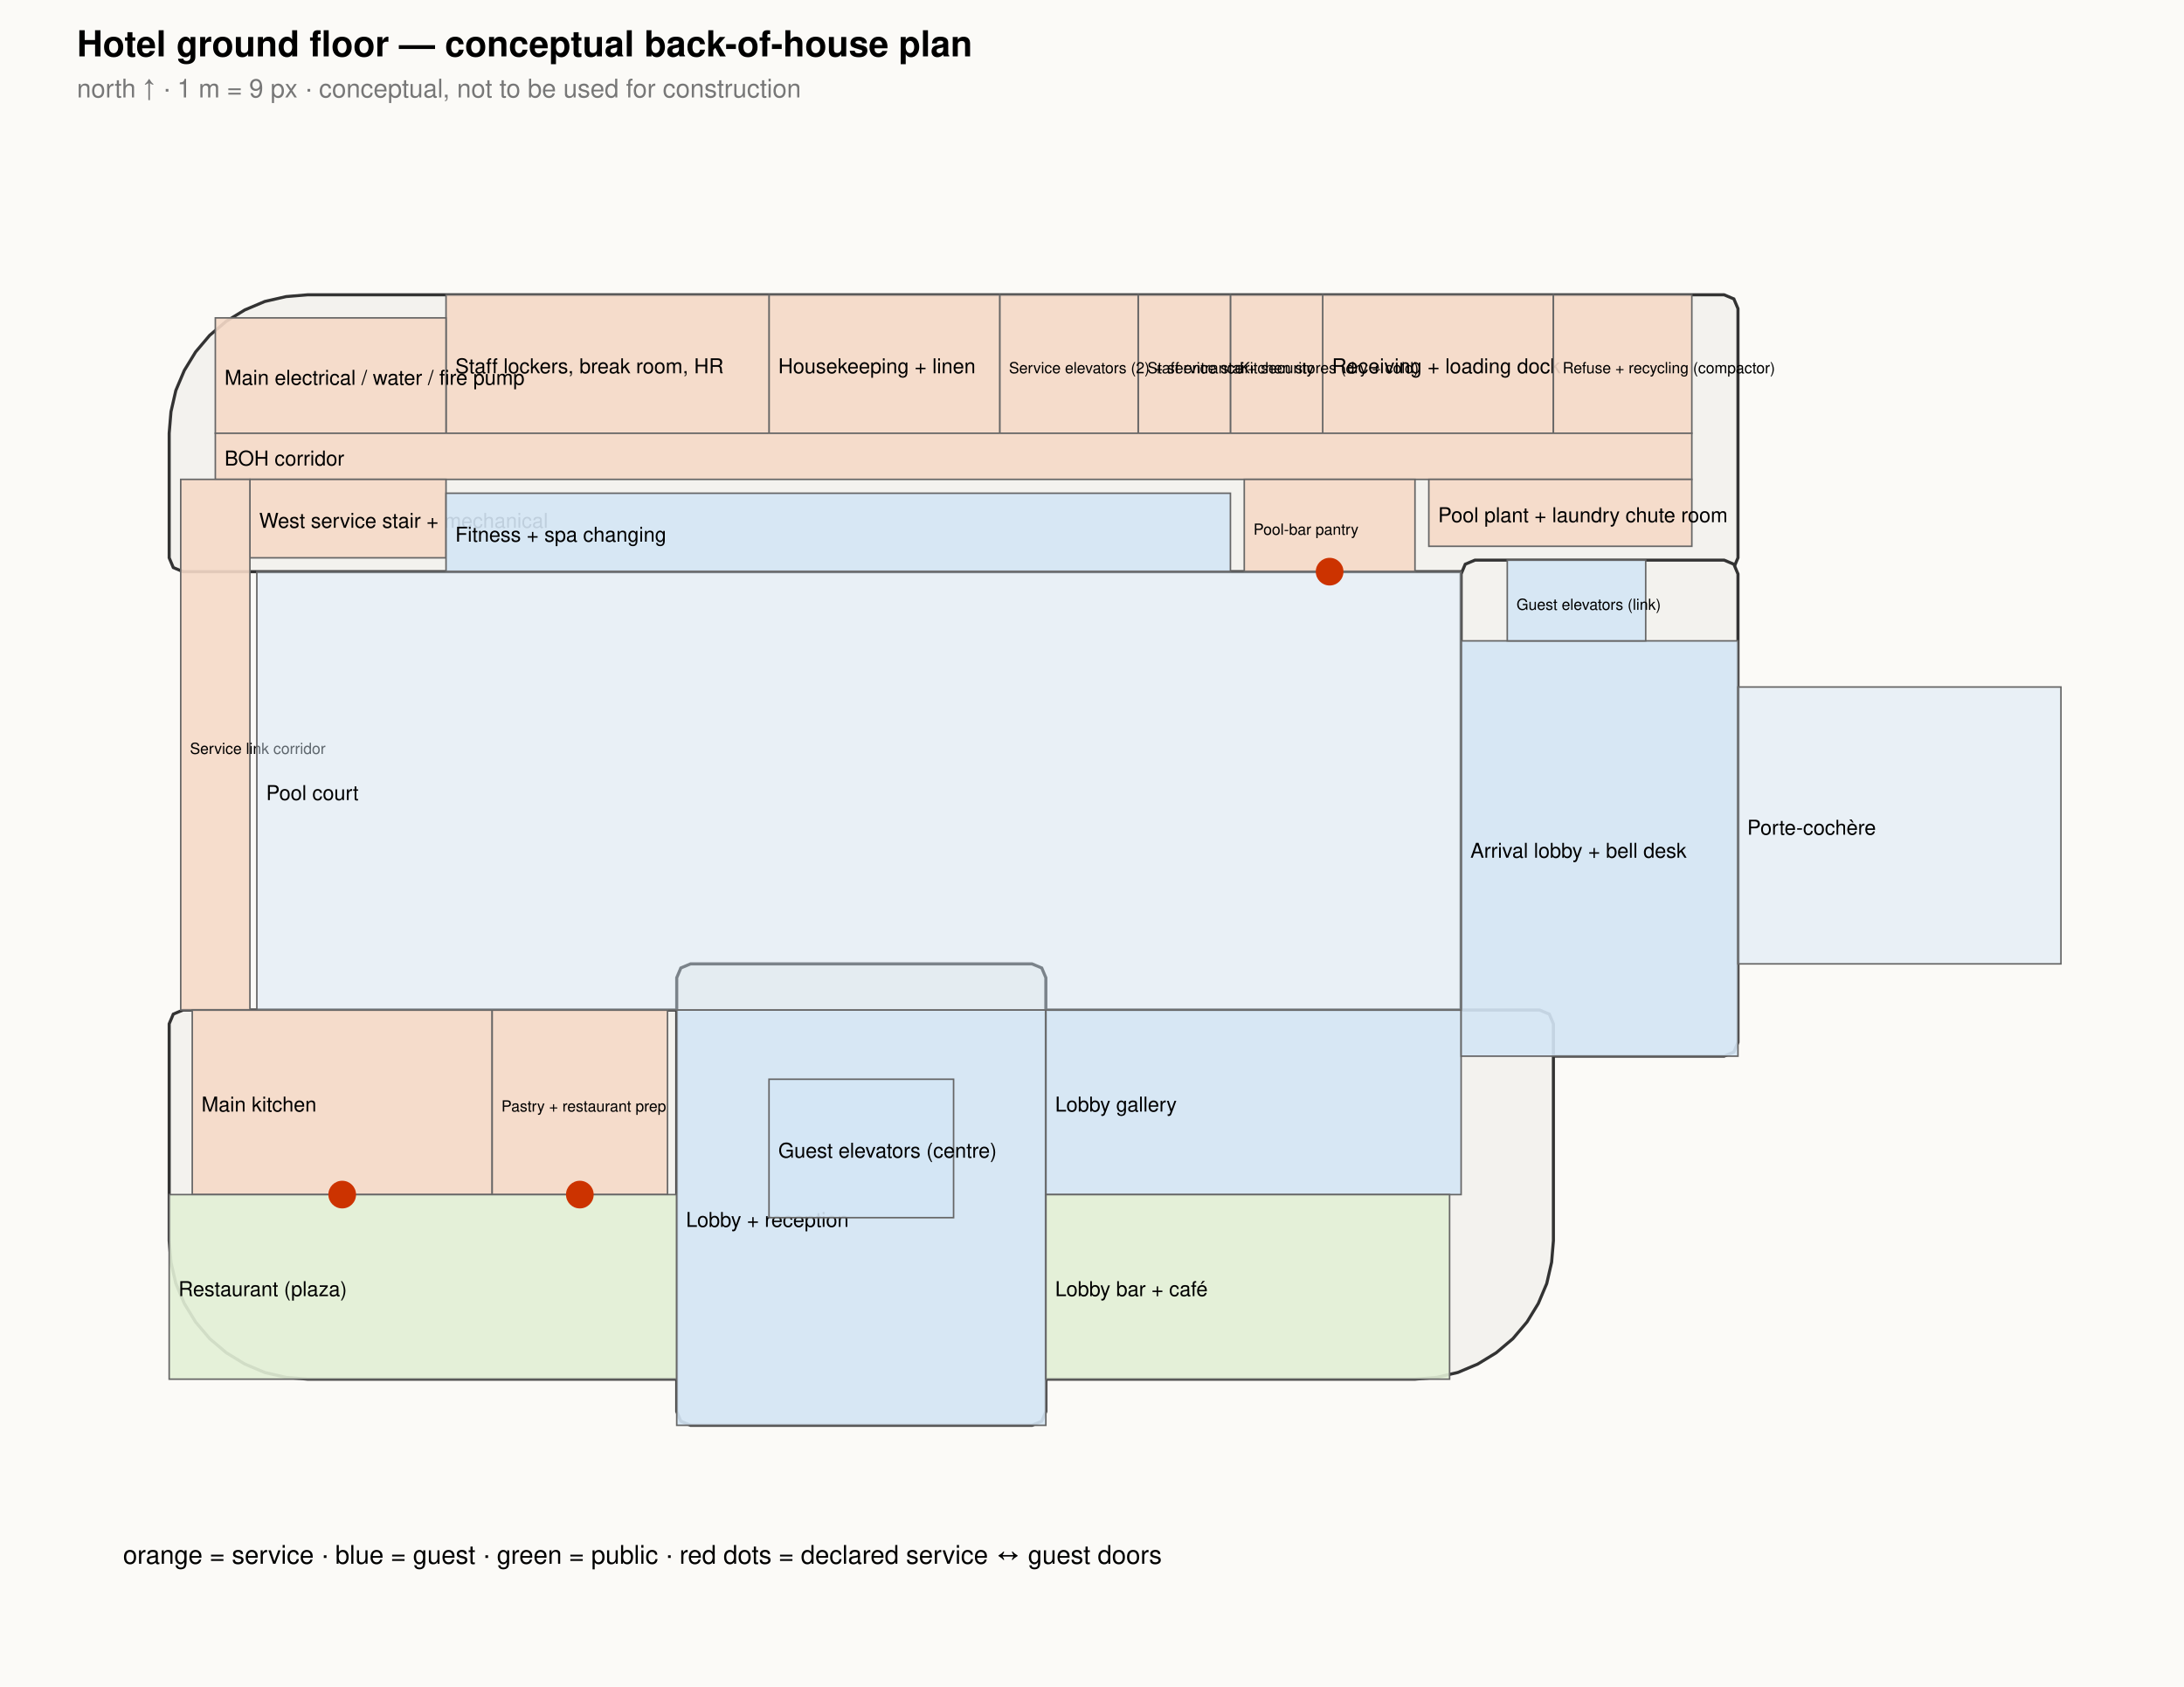
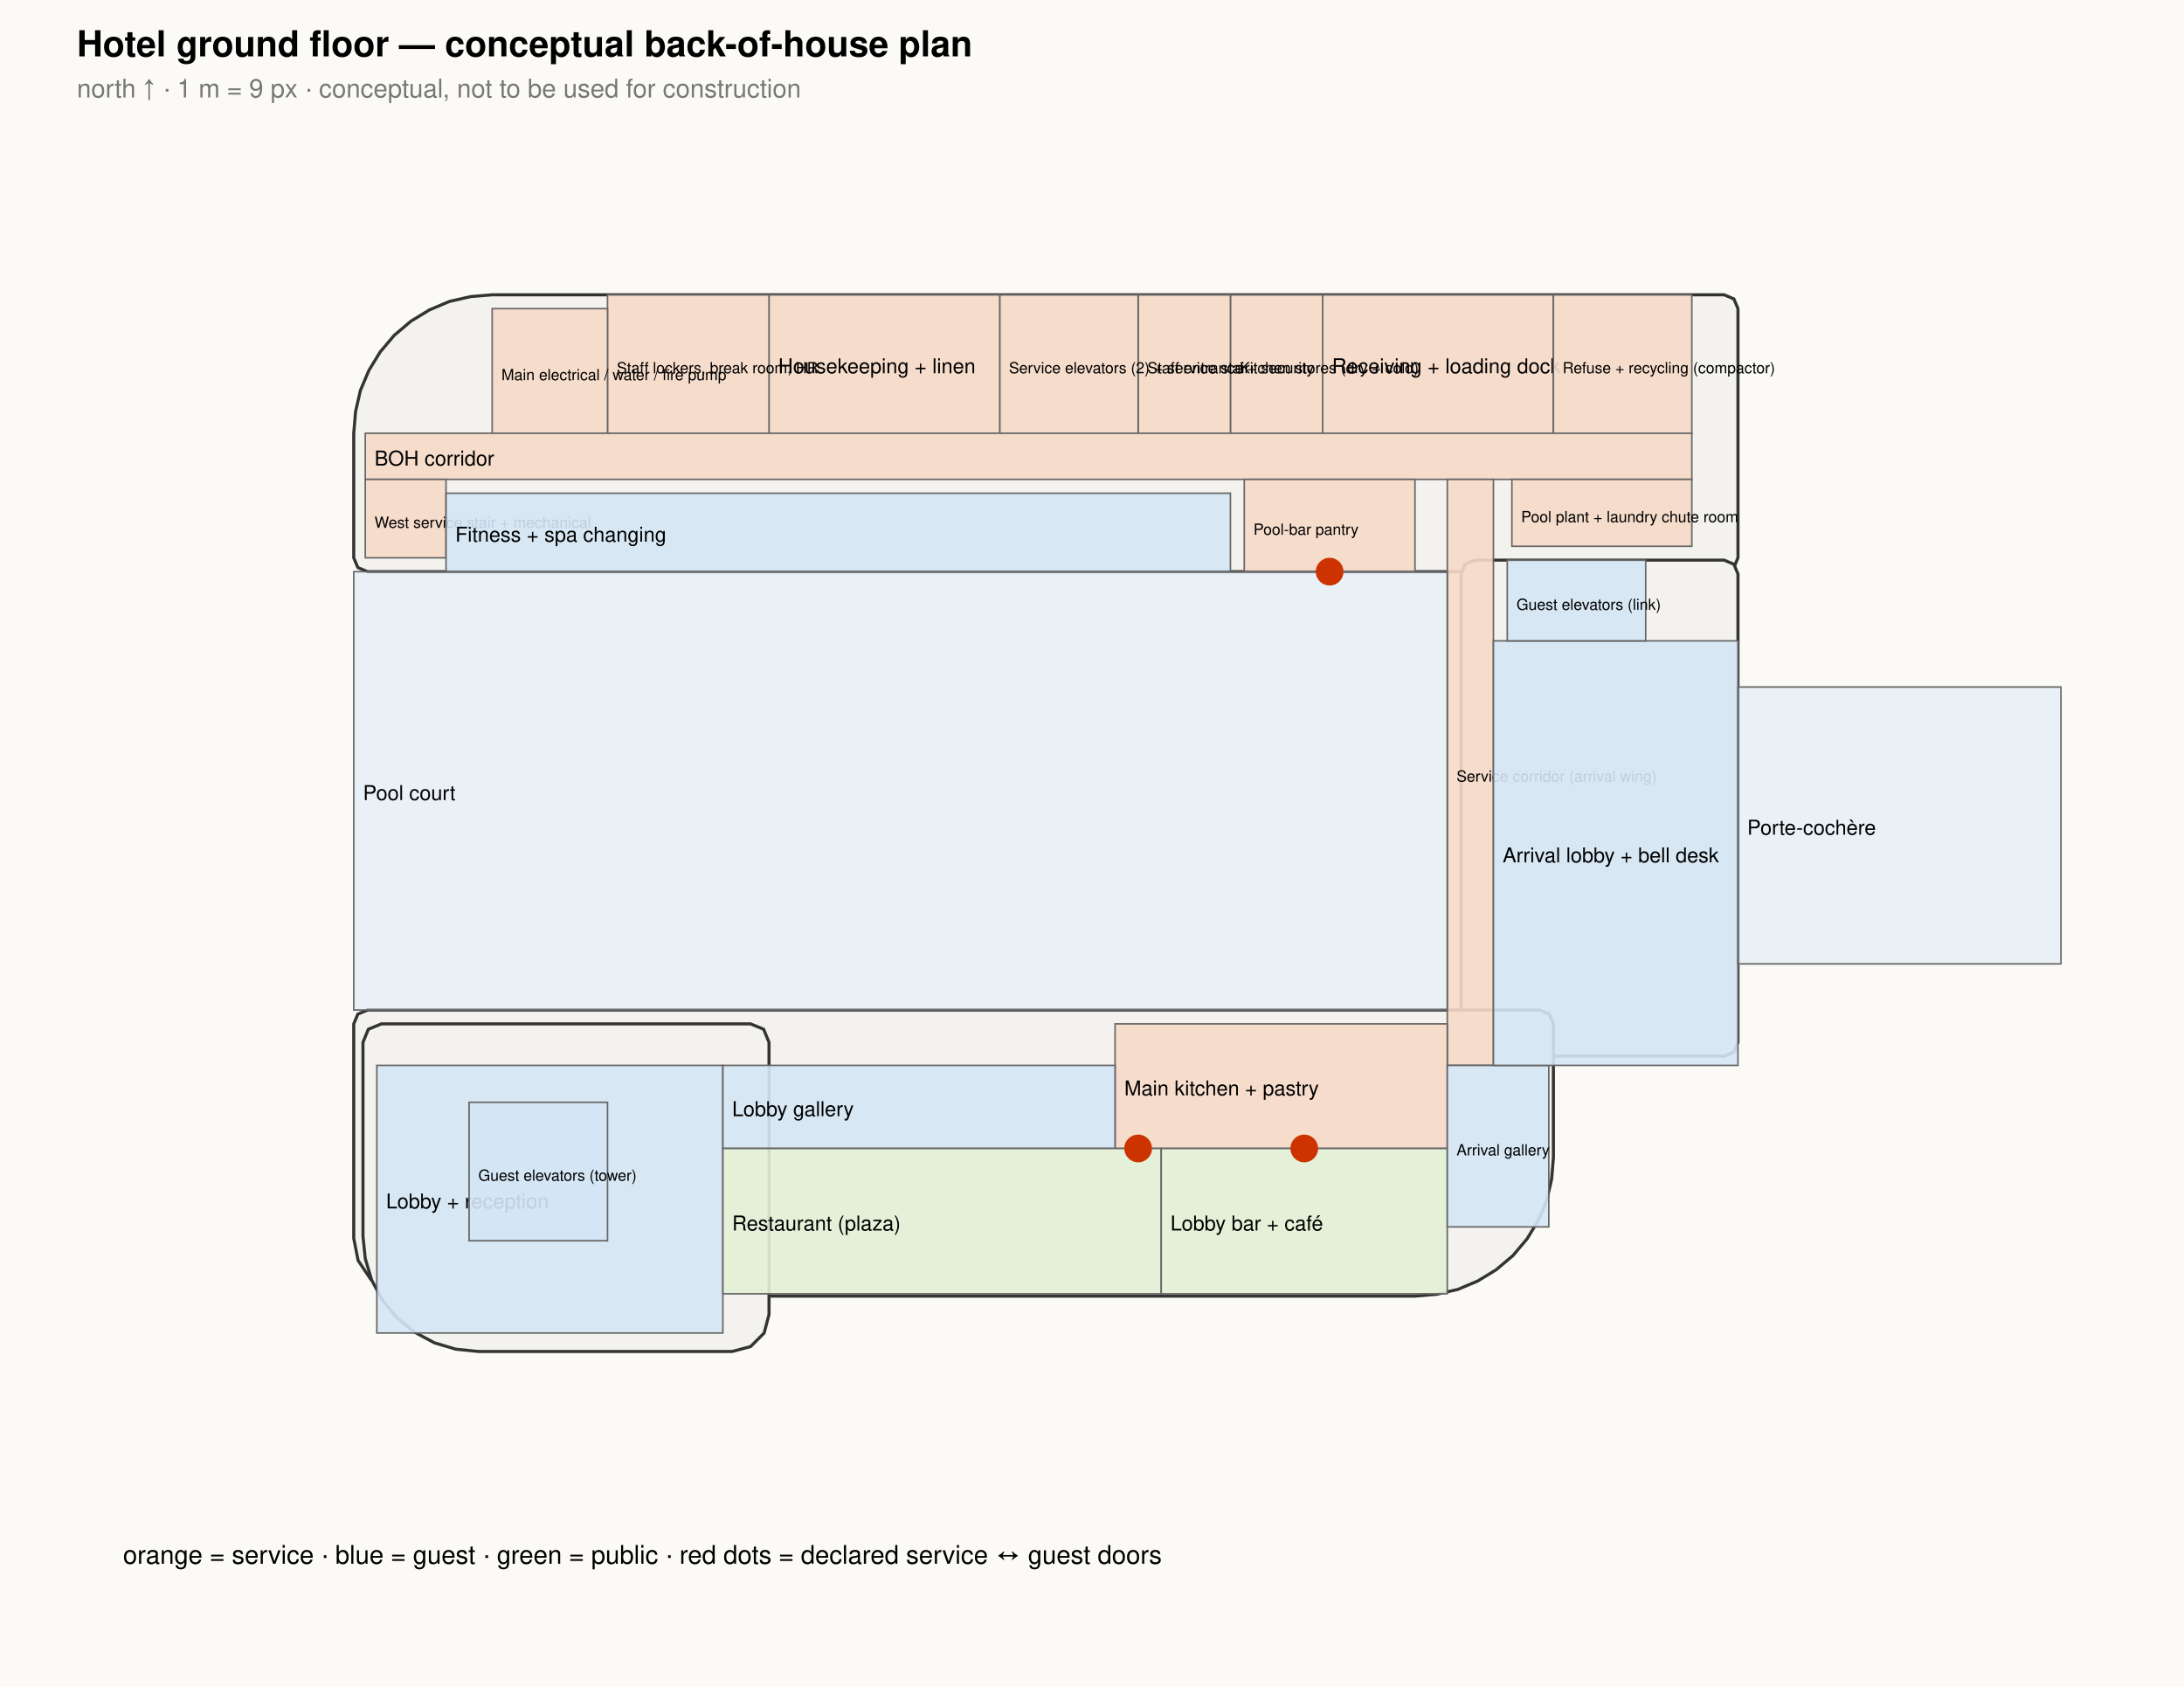
<svg xmlns="http://www.w3.org/2000/svg" width="852" height="658" viewBox="0 0 852 658">
  <rect width="100%" height="100%" fill="#fbfaf7" />
  <text x="30" y="22" font-size="14" font-family="Helvetica, Arial" font-weight="bold">Hotel ground floor — conceptual back-of-house plan</text>
-   <polygon points="672.6,115 676.4,116.6 678,120.4 678,217.6 676.4,221.4 672.6,223 71.4,223 67.6,221.4 66,217.6 66,169 66.7,160.6 68.6,152.3 71.9,144.5 76.3,137.3 81.8,130.8 88.3,125.3 95.5,120.9 103.3,117.6 111.6,115.7 120,115" fill="#f3f2ee" stroke="#333" stroke-width="1.2" />
+   <polygon points="672.6,115 676.4,116.6 678,120.4 678,217.6 676.4,221.4 672.6,223 143.4,223 139.6,221.4 138,217.6 138,169 138.7,160.6 140.6,152.3 143.9,144.5 148.3,137.3 153.8,130.8 160.3,125.3 167.5,120.9 175.3,117.6 183.6,115.7 192,115" fill="#f3f2ee" stroke="#333" stroke-width="1.2" />
  <polygon points="672.6,218.5 676.4,220.1 678,223.9 678,406.6 676.4,410.4 672.6,412 575.4,412 571.6,410.4 570,406.6 570,223.9 571.6,220.1 575.4,218.5" fill="#f3f2ee" stroke="#333" stroke-width="1.2" />
-   <polygon points="600.6,394 604.4,395.6 606,399.4 606,484 605.3,492.4 603.4,500.7 600.1,508.5 595.7,515.7 590.2,522.2 583.7,527.7 576.5,532.1 568.7,535.4 560.4,537.3 552,538 120,538 111.6,537.3 103.3,535.4 95.5,532.1 88.3,527.7 81.8,522.2 76.3,515.7 71.9,508.5 68.6,500.7 66.7,492.4 66,484 66,399.4 67.6,395.6 71.4,394" fill="#f3f2ee" stroke="#333" stroke-width="1.2" />
-   <polygon points="402.6,376 406.4,377.6 408,381.4 408,550.6 406.4,554.4 402.6,556 269.4,556 265.6,554.4 264,550.6 264,381.4 265.6,377.6 269.4,376" fill="#f3f2ee" stroke="#333" stroke-width="1.2" />
+   <polygon points="600.6,394 604.4,395.6 606,399.4 606,451.6 605.3,460 603.4,468.3 600.1,476.1 595.7,483.3 590.2,489.8 583.7,495.3 576.5,499.7 568.7,503 560.4,504.9 552,505.6 160.5,505.6 151.9,503.9 144.6,499 139.7,491.7 138,483.1 138,399.4 139.6,395.6 143.4,394" fill="#f3f2ee" stroke="#333" stroke-width="1.2" />
+   <polygon points="292.8,399.4 297.9,401.5 300,406.6 300,512.8 298.1,520 292.8,525.3 285.6,527.2 186.6,527.2 177.8,526.3 169.4,523.8 161.6,519.6 154.8,514 149.2,507.2 145,499.4 142.5,491 141.6,482.2 141.6,406.6 143.7,401.5 148.8,399.4" fill="#f3f2ee" stroke="#333" stroke-width="1.2" />
  <rect x="516" y="115" width="90" height="54" fill="#f5d9c8" fill-opacity="0.9" stroke="#666" stroke-width="0.6" />
  <text x="519.6" y="145.6" font-size="8" font-family="Helvetica, Arial">Receiving + loading dock</text>
  <rect x="606" y="115" width="54" height="54" fill="#f5d9c8" fill-opacity="0.9" stroke="#666" stroke-width="0.6" />
  <text x="609.6" y="145.6" font-size="6" font-family="Helvetica, Arial">Refuse + recycling (compactor)</text>
  <rect x="480" y="115" width="36" height="54" fill="#f5d9c8" fill-opacity="0.9" stroke="#666" stroke-width="0.6" />
  <text x="483.6" y="145.6" font-size="6" font-family="Helvetica, Arial">Kitchen stores (dry + cold)</text>
  <rect x="444" y="115" width="36" height="54" fill="#f5d9c8" fill-opacity="0.9" stroke="#666" stroke-width="0.6" />
  <text x="447.6" y="145.6" font-size="6" font-family="Helvetica, Arial">Staff entrance + security</text>
  <rect x="390" y="115" width="54" height="54" fill="#f5d9c8" fill-opacity="0.9" stroke="#666" stroke-width="0.6" />
  <text x="393.6" y="145.6" font-size="6" font-family="Helvetica, Arial">Service elevators (2) + service stair</text>
  <rect x="300" y="115" width="90" height="54" fill="#f5d9c8" fill-opacity="0.9" stroke="#666" stroke-width="0.6" />
  <text x="303.6" y="145.6" font-size="8" font-family="Helvetica, Arial">Housekeeping + linen</text>
-   <rect x="174" y="115" width="126" height="54" fill="#f5d9c8" fill-opacity="0.9" stroke="#666" stroke-width="0.6" />
-   <text x="177.6" y="145.6" font-size="8" font-family="Helvetica, Arial">Staff lockers, break room, HR</text>
-   <rect x="84" y="124" width="90" height="45" fill="#f5d9c8" fill-opacity="0.9" stroke="#666" stroke-width="0.6" />
-   <text x="87.6" y="150.1" font-size="8" font-family="Helvetica, Arial">Main electrical / water / fire pump</text>
-   <rect x="84" y="169" width="576" height="18" fill="#f5d9c8" fill-opacity="0.9" stroke="#666" stroke-width="0.6" />
-   <text x="87.6" y="181.6" font-size="8" font-family="Helvetica, Arial">BOH corridor</text>
-   <rect x="97.5" y="187" width="76.5" height="30.6" fill="#f5d9c8" fill-opacity="0.9" stroke="#666" stroke-width="0.6" />
-   <text x="101.1" y="205.9" font-size="8" font-family="Helvetica, Arial">West service stair + mechanical</text>
+   <rect x="237" y="115" width="63" height="54" fill="#f5d9c8" fill-opacity="0.9" stroke="#666" stroke-width="0.6" />
+   <text x="240.6" y="145.6" font-size="6" font-family="Helvetica, Arial">Staff lockers, break room, HR</text>
+   <rect x="192" y="120.4" width="45" height="48.6" fill="#f5d9c8" fill-opacity="0.9" stroke="#666" stroke-width="0.6" />
+   <text x="195.6" y="148.3" font-size="6" font-family="Helvetica, Arial">Main electrical / water / fire pump</text>
+   <rect x="142.5" y="169" width="517.5" height="18" fill="#f5d9c8" fill-opacity="0.9" stroke="#666" stroke-width="0.6" />
+   <text x="146.1" y="181.6" font-size="8" font-family="Helvetica, Arial">BOH corridor</text>
+   <rect x="142.5" y="187" width="31.5" height="30.6" fill="#f5d9c8" fill-opacity="0.9" stroke="#666" stroke-width="0.6" />
+   <text x="146.1" y="205.9" font-size="6" font-family="Helvetica, Arial">West service stair + mechanical</text>
  <rect x="485.4" y="187" width="66.6" height="36" fill="#f5d9c8" fill-opacity="0.9" stroke="#666" stroke-width="0.6" />
  <text x="489" y="208.6" font-size="6" font-family="Helvetica, Arial">Pool-bar pantry</text>
-   <rect x="557.4" y="187" width="102.6" height="26.1" fill="#f5d9c8" fill-opacity="0.9" stroke="#666" stroke-width="0.6" />
-   <text x="561" y="203.7" font-size="8" font-family="Helvetica, Arial">Pool plant + laundry chute room</text>
-   <rect x="70.5" y="187" width="27" height="207" fill="#f5d9c8" fill-opacity="0.9" stroke="#666" stroke-width="0.6" />
-   <text x="74.1" y="294.1" font-size="6" font-family="Helvetica, Arial">Service link corridor</text>
-   <rect x="75" y="394" width="117" height="72" fill="#f5d9c8" fill-opacity="0.9" stroke="#666" stroke-width="0.6" />
-   <text x="78.6" y="433.6" font-size="8" font-family="Helvetica, Arial">Main kitchen</text>
-   <rect x="192" y="394" width="68.4" height="72" fill="#f5d9c8" fill-opacity="0.9" stroke="#666" stroke-width="0.6" />
-   <text x="195.6" y="433.6" font-size="6" font-family="Helvetica, Arial">Pastry + restaurant prep</text>
-   <rect x="66" y="466" width="198" height="72" fill="#e2f0d6" fill-opacity="0.9" stroke="#666" stroke-width="0.6" />
-   <text x="69.6" y="505.6" font-size="8" font-family="Helvetica, Arial">Restaurant (plaza)</text>
-   <rect x="264" y="394" width="144" height="162" fill="#d4e6f5" fill-opacity="0.9" stroke="#666" stroke-width="0.6" />
-   <text x="267.6" y="478.6" font-size="8" font-family="Helvetica, Arial">Lobby + reception</text>
-   <rect x="300" y="421" width="72" height="54" fill="#d4e6f5" fill-opacity="0.9" stroke="#666" stroke-width="0.6" />
-   <text x="303.6" y="451.6" font-size="8" font-family="Helvetica, Arial">Guest elevators (centre)</text>
-   <rect x="408" y="394" width="162" height="72" fill="#d4e6f5" fill-opacity="0.9" stroke="#666" stroke-width="0.6" />
-   <text x="411.6" y="433.6" font-size="8" font-family="Helvetica, Arial">Lobby gallery</text>
-   <rect x="408" y="466" width="157.5" height="72" fill="#e2f0d6" fill-opacity="0.9" stroke="#666" stroke-width="0.6" />
-   <text x="411.6" y="505.6" font-size="8" font-family="Helvetica, Arial">Lobby bar + café</text>
-   <rect x="570" y="250" width="108" height="162" fill="#d4e6f5" fill-opacity="0.9" stroke="#666" stroke-width="0.6" />
-   <text x="573.6" y="334.6" font-size="8" font-family="Helvetica, Arial">Arrival lobby + bell desk</text>
+   <rect x="589.8" y="187" width="70.2" height="26.1" fill="#f5d9c8" fill-opacity="0.9" stroke="#666" stroke-width="0.6" />
+   <text x="593.4" y="203.7" font-size="6" font-family="Helvetica, Arial">Pool plant + laundry chute room</text>
+   <rect x="564.6" y="187" width="18" height="228.6" fill="#f5d9c8" fill-opacity="0.9" stroke="#666" stroke-width="0.6" />
+   <text x="568.2" y="304.9" font-size="6" font-family="Helvetica, Arial">Service corridor (arrival wing)</text>
+   <rect x="435" y="399.4" width="129.6" height="48.6" fill="#f5d9c8" fill-opacity="0.9" stroke="#666" stroke-width="0.6" />
+   <text x="438.6" y="427.3" font-size="8" font-family="Helvetica, Arial">Main kitchen + pastry</text>
+   <rect x="147" y="415.6" width="135" height="104.4" fill="#d4e6f5" fill-opacity="0.9" stroke="#666" stroke-width="0.6" />
+   <text x="150.6" y="471.4" font-size="8" font-family="Helvetica, Arial">Lobby + reception</text>
+   <rect x="183" y="430" width="54" height="54" fill="#d4e6f5" fill-opacity="0.9" stroke="#666" stroke-width="0.6" />
+   <text x="186.6" y="460.6" font-size="6" font-family="Helvetica, Arial">Guest elevators (tower)</text>
+   <rect x="282" y="415.6" width="153" height="32.4" fill="#d4e6f5" fill-opacity="0.9" stroke="#666" stroke-width="0.6" />
+   <text x="285.6" y="435.4" font-size="8" font-family="Helvetica, Arial">Lobby gallery</text>
+   <rect x="282" y="448" width="171" height="56.7" fill="#e2f0d6" fill-opacity="0.9" stroke="#666" stroke-width="0.6" />
+   <text x="285.6" y="480" font-size="8" font-family="Helvetica, Arial">Restaurant (plaza)</text>
+   <rect x="453" y="448" width="111.6" height="56.7" fill="#e2f0d6" fill-opacity="0.9" stroke="#666" stroke-width="0.6" />
+   <text x="456.6" y="480" font-size="8" font-family="Helvetica, Arial">Lobby bar + café</text>
+   <rect x="564.6" y="415.6" width="39.6" height="63" fill="#d4e6f5" fill-opacity="0.9" stroke="#666" stroke-width="0.6" />
+   <text x="568.2" y="450.7" font-size="6" font-family="Helvetica, Arial">Arrival gallery</text>
+   <rect x="582.6" y="250" width="95.4" height="165.6" fill="#d4e6f5" fill-opacity="0.9" stroke="#666" stroke-width="0.6" />
+   <text x="586.2" y="336.4" font-size="8" font-family="Helvetica, Arial">Arrival lobby + bell desk</text>
  <rect x="588" y="218.5" width="54" height="31.5" fill="#d4e6f5" fill-opacity="0.9" stroke="#666" stroke-width="0.6" />
  <text x="591.6" y="237.9" font-size="6" font-family="Helvetica, Arial">Guest elevators (link)</text>
  <rect x="174" y="192.4" width="306" height="30.6" fill="#d4e6f5" fill-opacity="0.9" stroke="#666" stroke-width="0.6" />
  <text x="177.6" y="211.3" font-size="8" font-family="Helvetica, Arial">Fitness + spa changing</text>
-   <rect x="100.2" y="223" width="469.8" height="171" fill="#d4e6f5" fill-opacity="0.45" stroke="#666" stroke-width="0.6" />
-   <text x="103.8" y="312.1" font-size="8" font-family="Helvetica, Arial">Pool court</text>
+   <rect x="138" y="223" width="426.6" height="171" fill="#d4e6f5" fill-opacity="0.45" stroke="#666" stroke-width="0.6" />
+   <text x="141.6" y="312.1" font-size="8" font-family="Helvetica, Arial">Pool court</text>
  <rect x="678" y="268" width="126" height="108" fill="#d4e6f5" fill-opacity="0.45" stroke="#666" stroke-width="0.6" />
  <text x="681.6" y="325.6" font-size="8" font-family="Helvetica, Arial">Porte-cochère</text>
-   <circle cx="133.5" cy="466" r="5.4" fill="#c30" />
-   <circle cx="226.2" cy="466" r="5.4" fill="#c30" />
+   <circle cx="444" cy="448" r="5.4" fill="#c30" />
+   <circle cx="508.8" cy="448" r="5.4" fill="#c30" />
  <circle cx="518.7" cy="223" r="5.4" fill="#c30" />
  <text x="48" y="610" font-size="10" font-family="Helvetica, Arial">orange = service · blue = guest · green = public · red dots = declared service ↔ guest doors</text>
  <text x="30" y="38" font-size="10" font-family="Helvetica, Arial" fill="#777">north ↑ · 1 m = 9 px · conceptual, not to be used for construction</text>
</svg>
